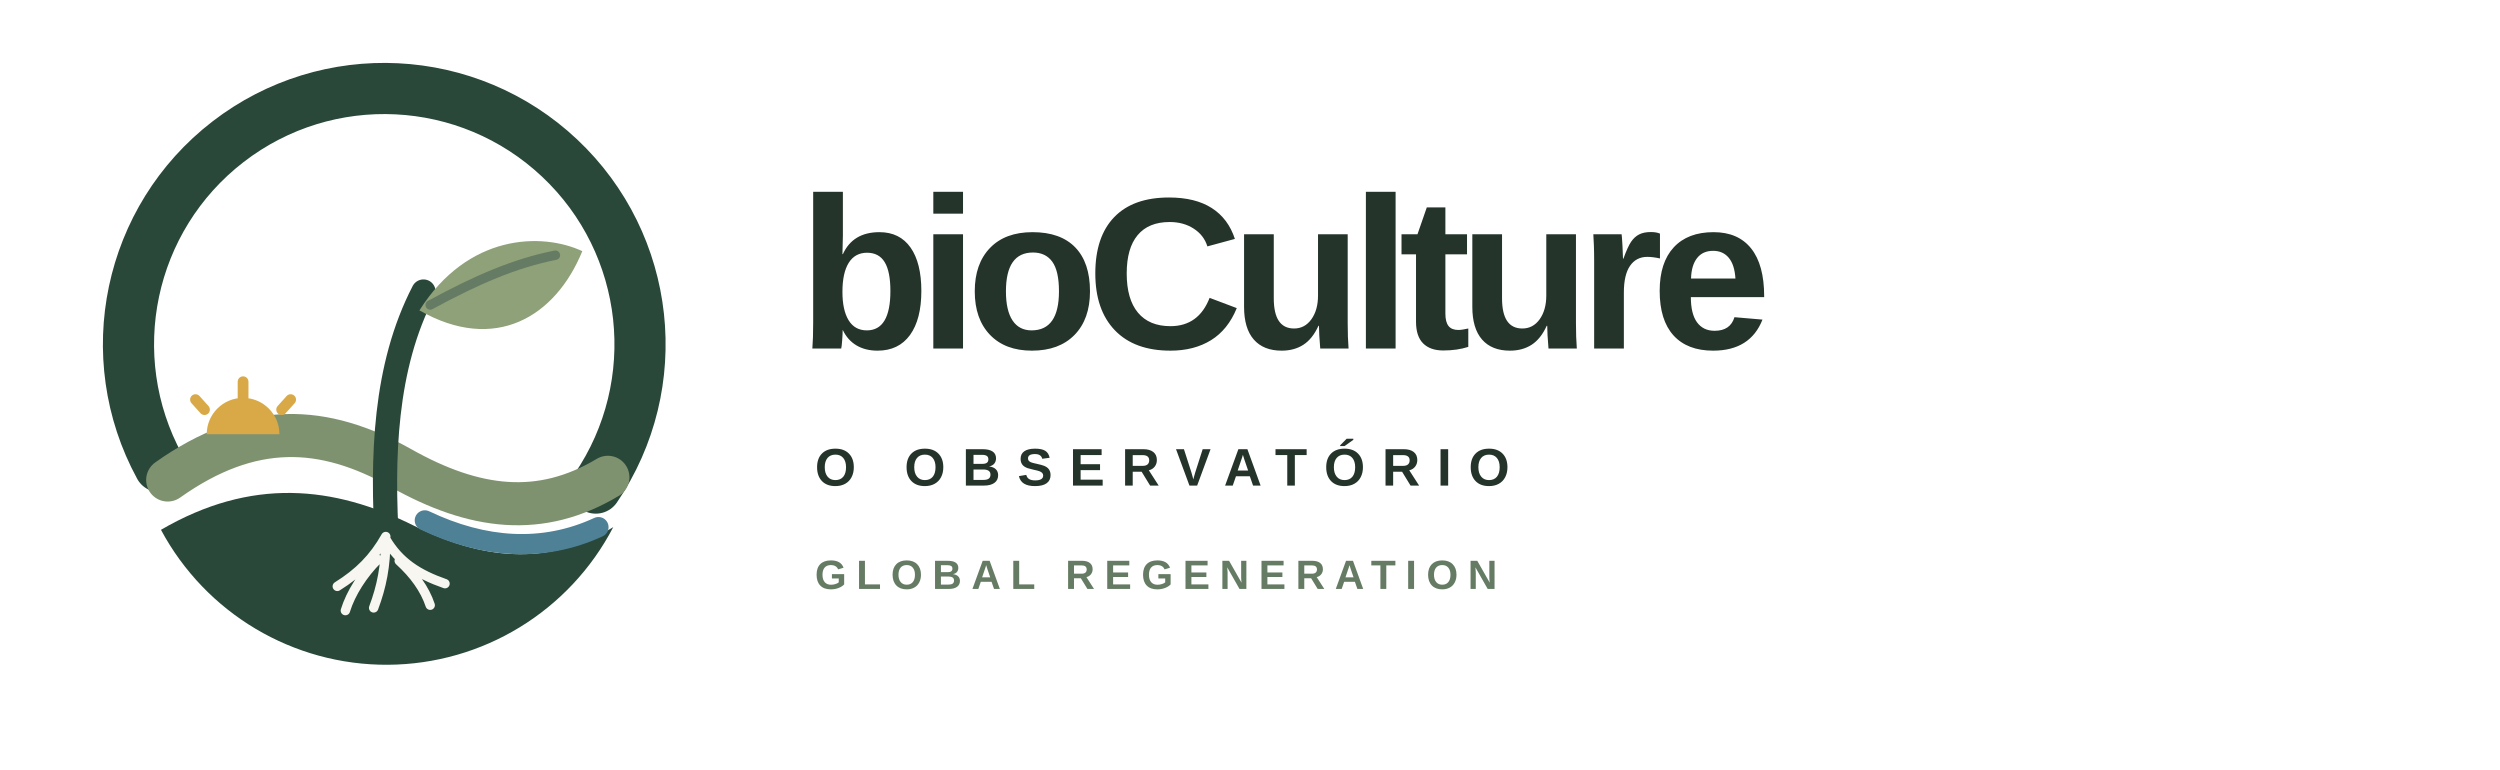
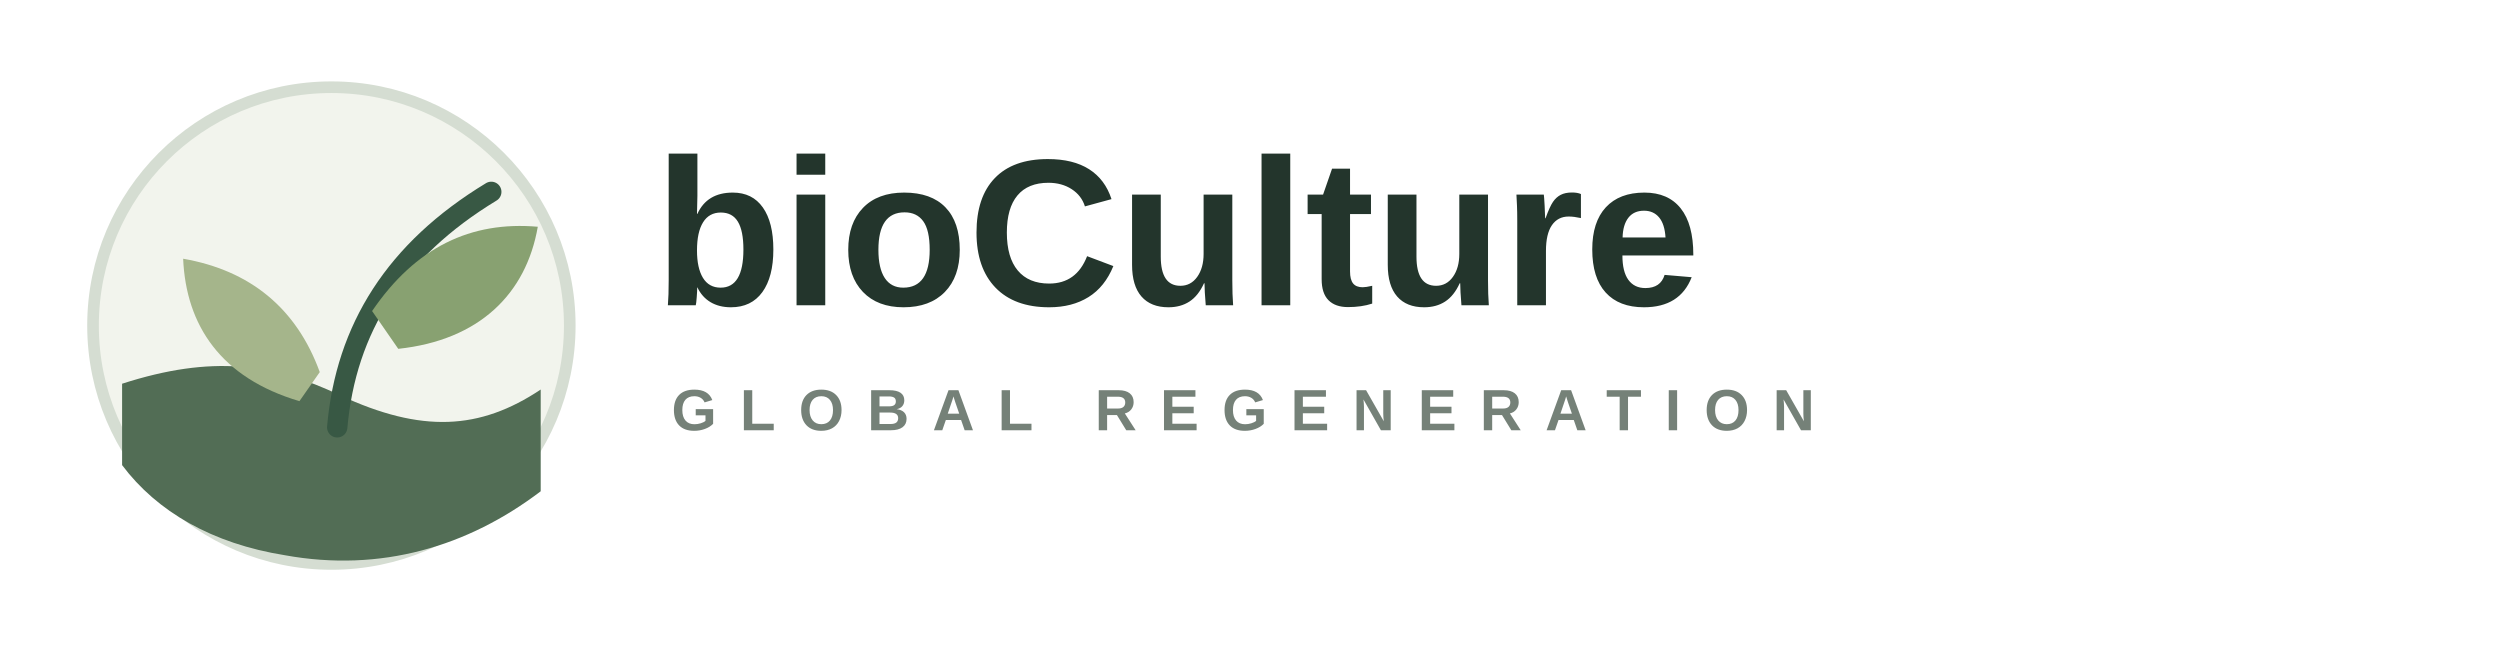
- <svg xmlns="http://www.w3.org/2000/svg" viewBox="0 0 1040 320" role="img" aria-labelledby="title desc">
-   <g transform="translate(16 16) scale(.56)">
-     <g fill="none" stroke-linecap="round" stroke-linejoin="round">
-       <path d="M90 318A190 190 0 1 1 414 334" stroke="#29483a" stroke-width="38" />
-       <path d="M96 328C158 284 212 287 269 319C324 350 373 356 423 326" stroke="#7f9270" stroke-width="32" />
-       <path d="M91 365C158 326 219 332 279 362C335 390 383 390 427 363A190 190 0 0 1 91 365Z" fill="#29483a" stroke="none" />
-       <path d="M287 358C331 379 375 382 416 363" stroke="#4e8196" stroke-width="15" />
-       <path d="M259 377C255 311 257 244 286 188" stroke="#29483a" stroke-width="18" />
-       <path d="M283 202C319 145 374 144 404 158C384 207 339 234 283 202Z" fill="#8fa178" stroke="none" />
-       <path d="M291 198C326 179 354 167 384 161" stroke="#657b63" stroke-width="7" />
-       <path d="M258 370C249 386 238 397 222 407M258 372C268 389 282 398 302 405M258 372C258 392 255 407 249 423M252 387C241 398 232 412 228 425M268 388C279 398 287 409 291 421" stroke="#f7f6f0" stroke-width="7" />
-     </g>
-     <g fill="#d9a947">
-       <path d="M125 294A27 27 0 0 1 179 294Z" />
-       <rect x="148" y="251" width="8" height="20" rx="4" />
-       <rect x="116" y="263" width="8" height="18" rx="4" transform="rotate(-42 120 272)" />
-       <rect x="180" y="263" width="8" height="18" rx="4" transform="rotate(42 184 272)" />
-     </g>
+ <svg xmlns="http://www.w3.org/2000/svg" viewBox="0 0 860 230" role="img" aria-labelledby="title desc">
+   <g transform="translate(18 16)">
+     <circle cx="96" cy="96" r="82" fill="#f2f4ed" stroke="#d5ddd2" stroke-width="4" />
+     <path d="M24 116c31-10 52-7 75 4 28 13 48 12 69-2v35c-25 19-55 28-88 22-25-4-44-15-56-31z" fill="#526d55" />
+     <path d="M98 131c3-34 20-61 53-81" fill="none" stroke="#385844" stroke-width="7" stroke-linecap="round" />
+     <path d="M110 91c15-22 34-31 57-29-4 23-20 39-48 42z" fill="#88a171" />
+     <path d="M92 112c-8-22-24-35-47-39 1 23 13 41 40 49z" fill="#a5b58b" />
  </g>
-   <g fill="#24342b" font-family="Arial, Helvetica, sans-serif">
-     <text x="332" y="145" font-size="90" font-weight="800" letter-spacing="-5">bioCulture</text>
-     <text x="339" y="202" font-size="22" font-weight="700" letter-spacing="7">O OBSERVATÓRIO</text>
-     <text x="339" y="245" font-size="17" font-weight="600" letter-spacing="4" fill="#657b63">GLOBAL REGENERATION</text>
-   </g>
+   <text x="225" y="105" font-family="Arial,Helvetica,sans-serif" font-size="72" font-weight="700" fill="#23352c">bioCulture</text>
+   <text x="231" y="148" font-family="Arial,Helvetica,sans-serif" font-size="20" font-weight="700" letter-spacing="8" fill="#758178">GLOBAL REGENERATION</text>
</svg>
